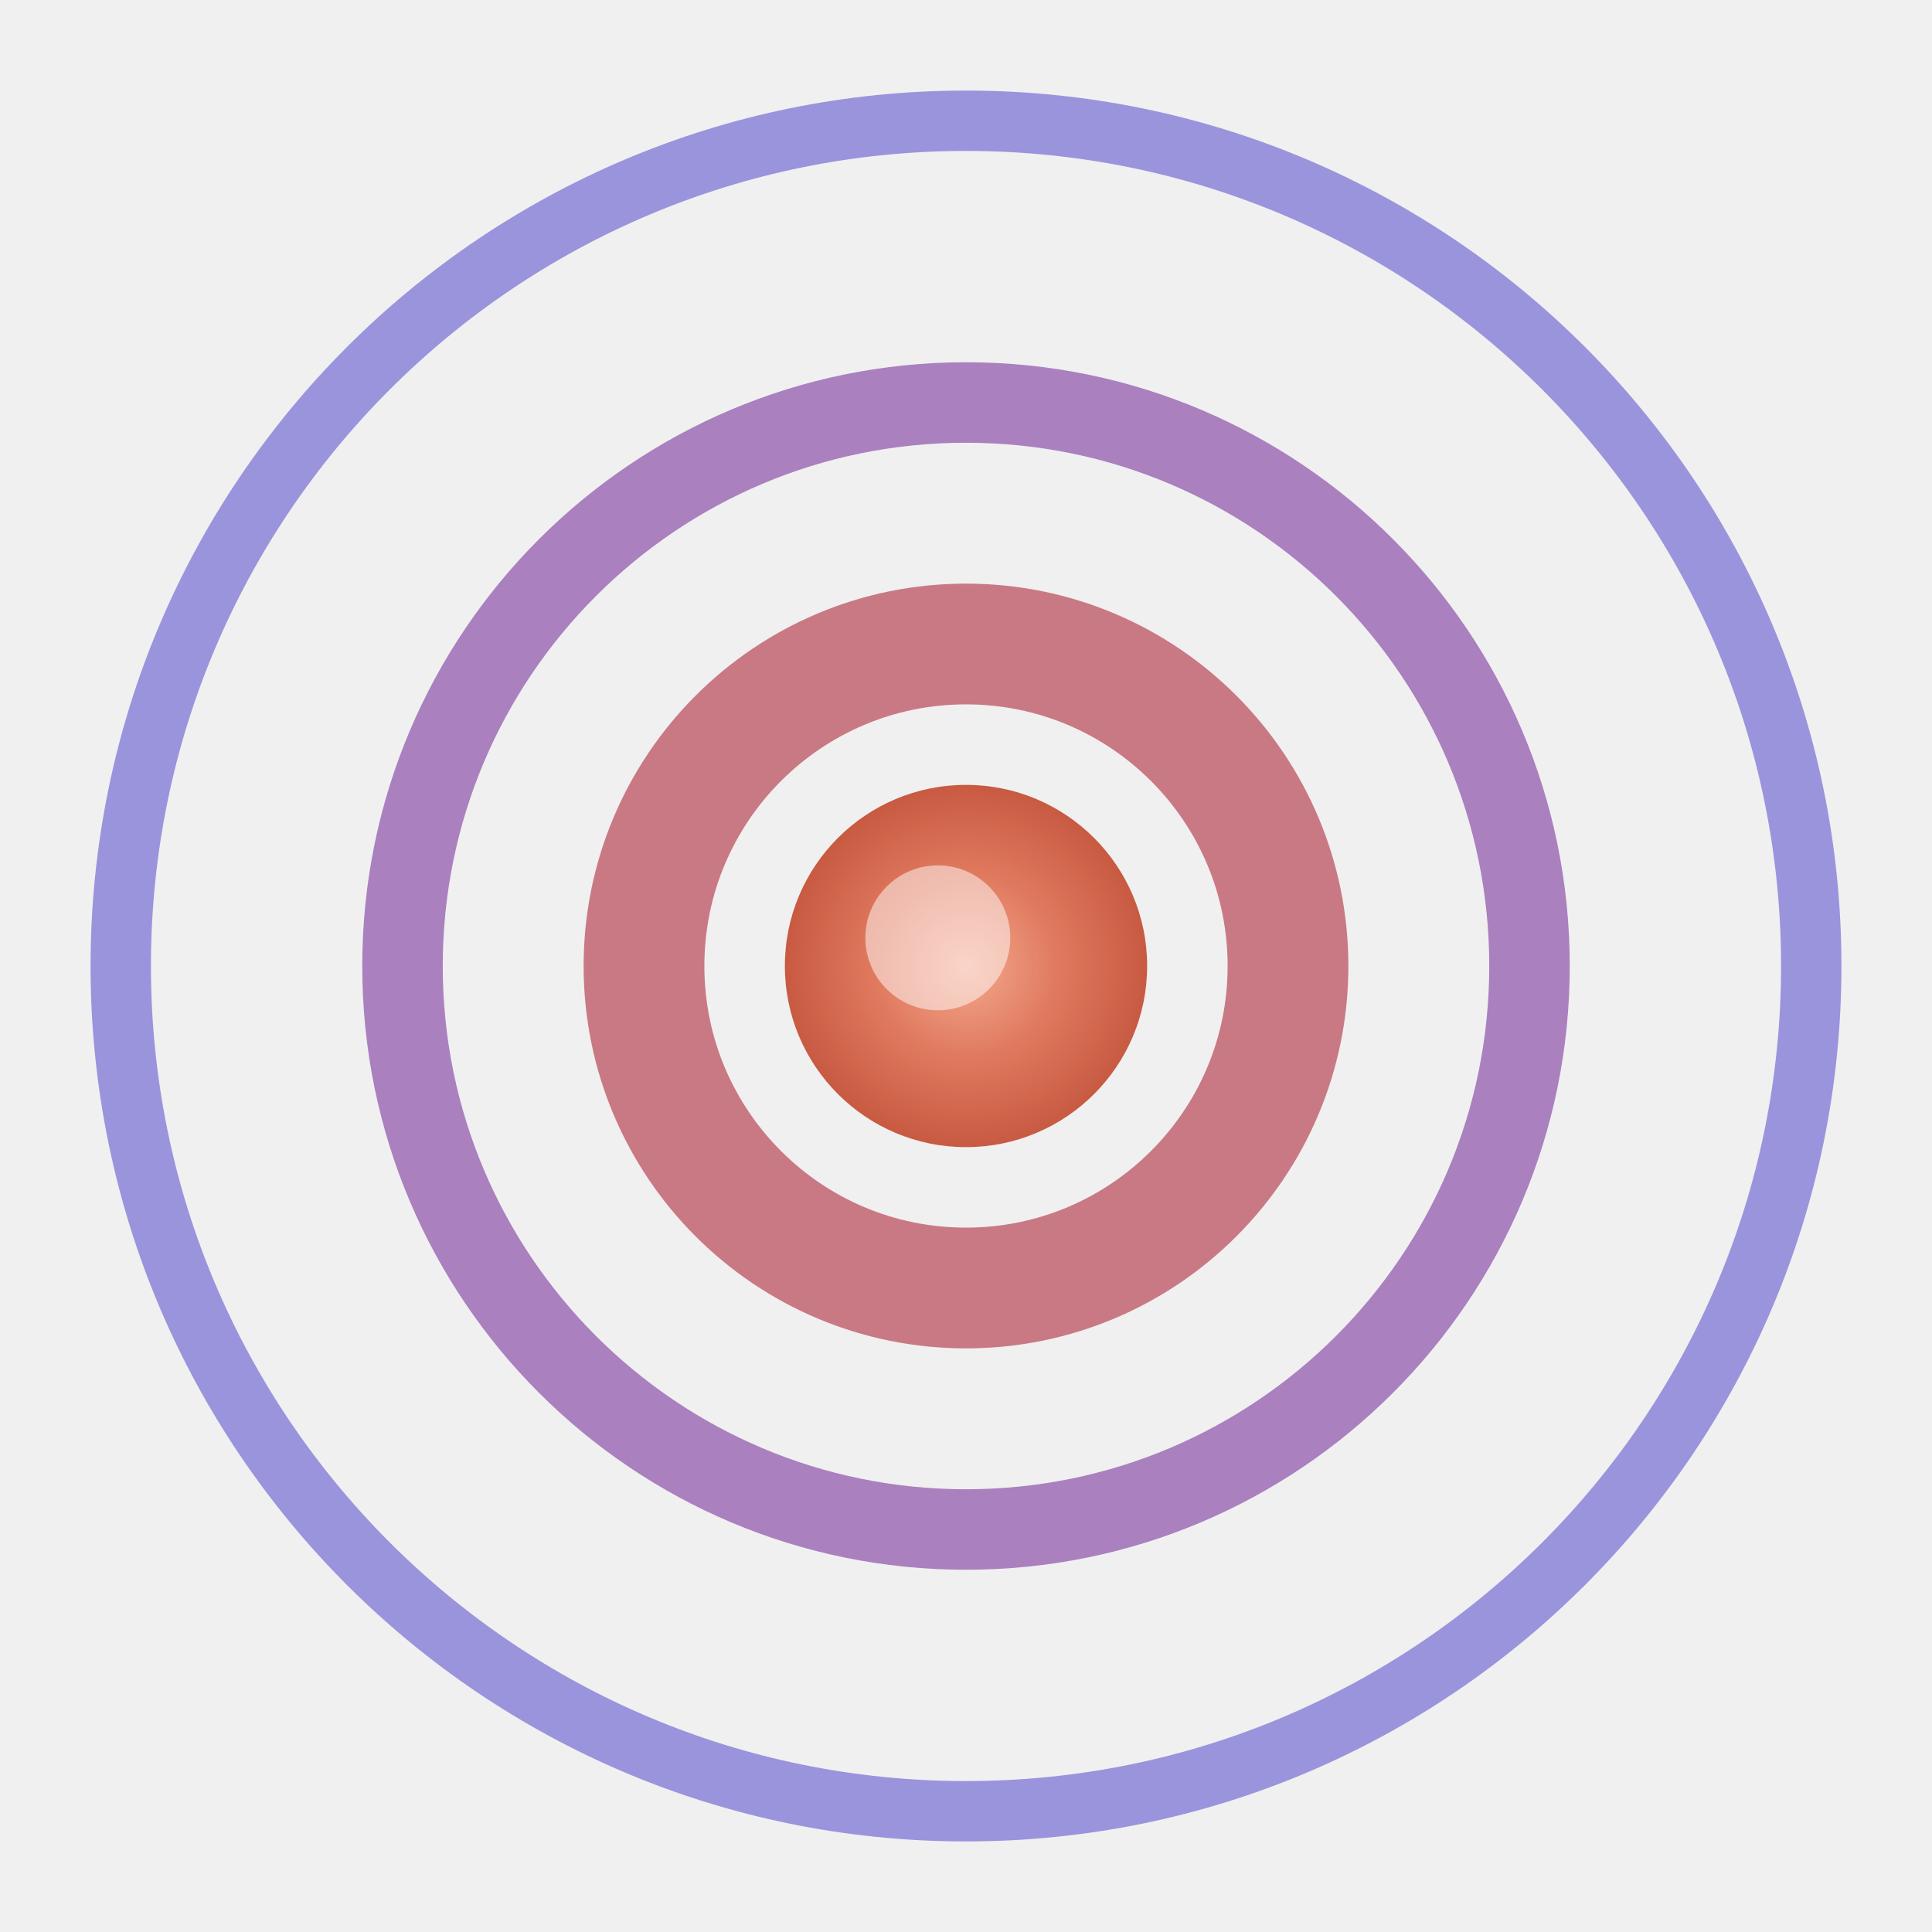
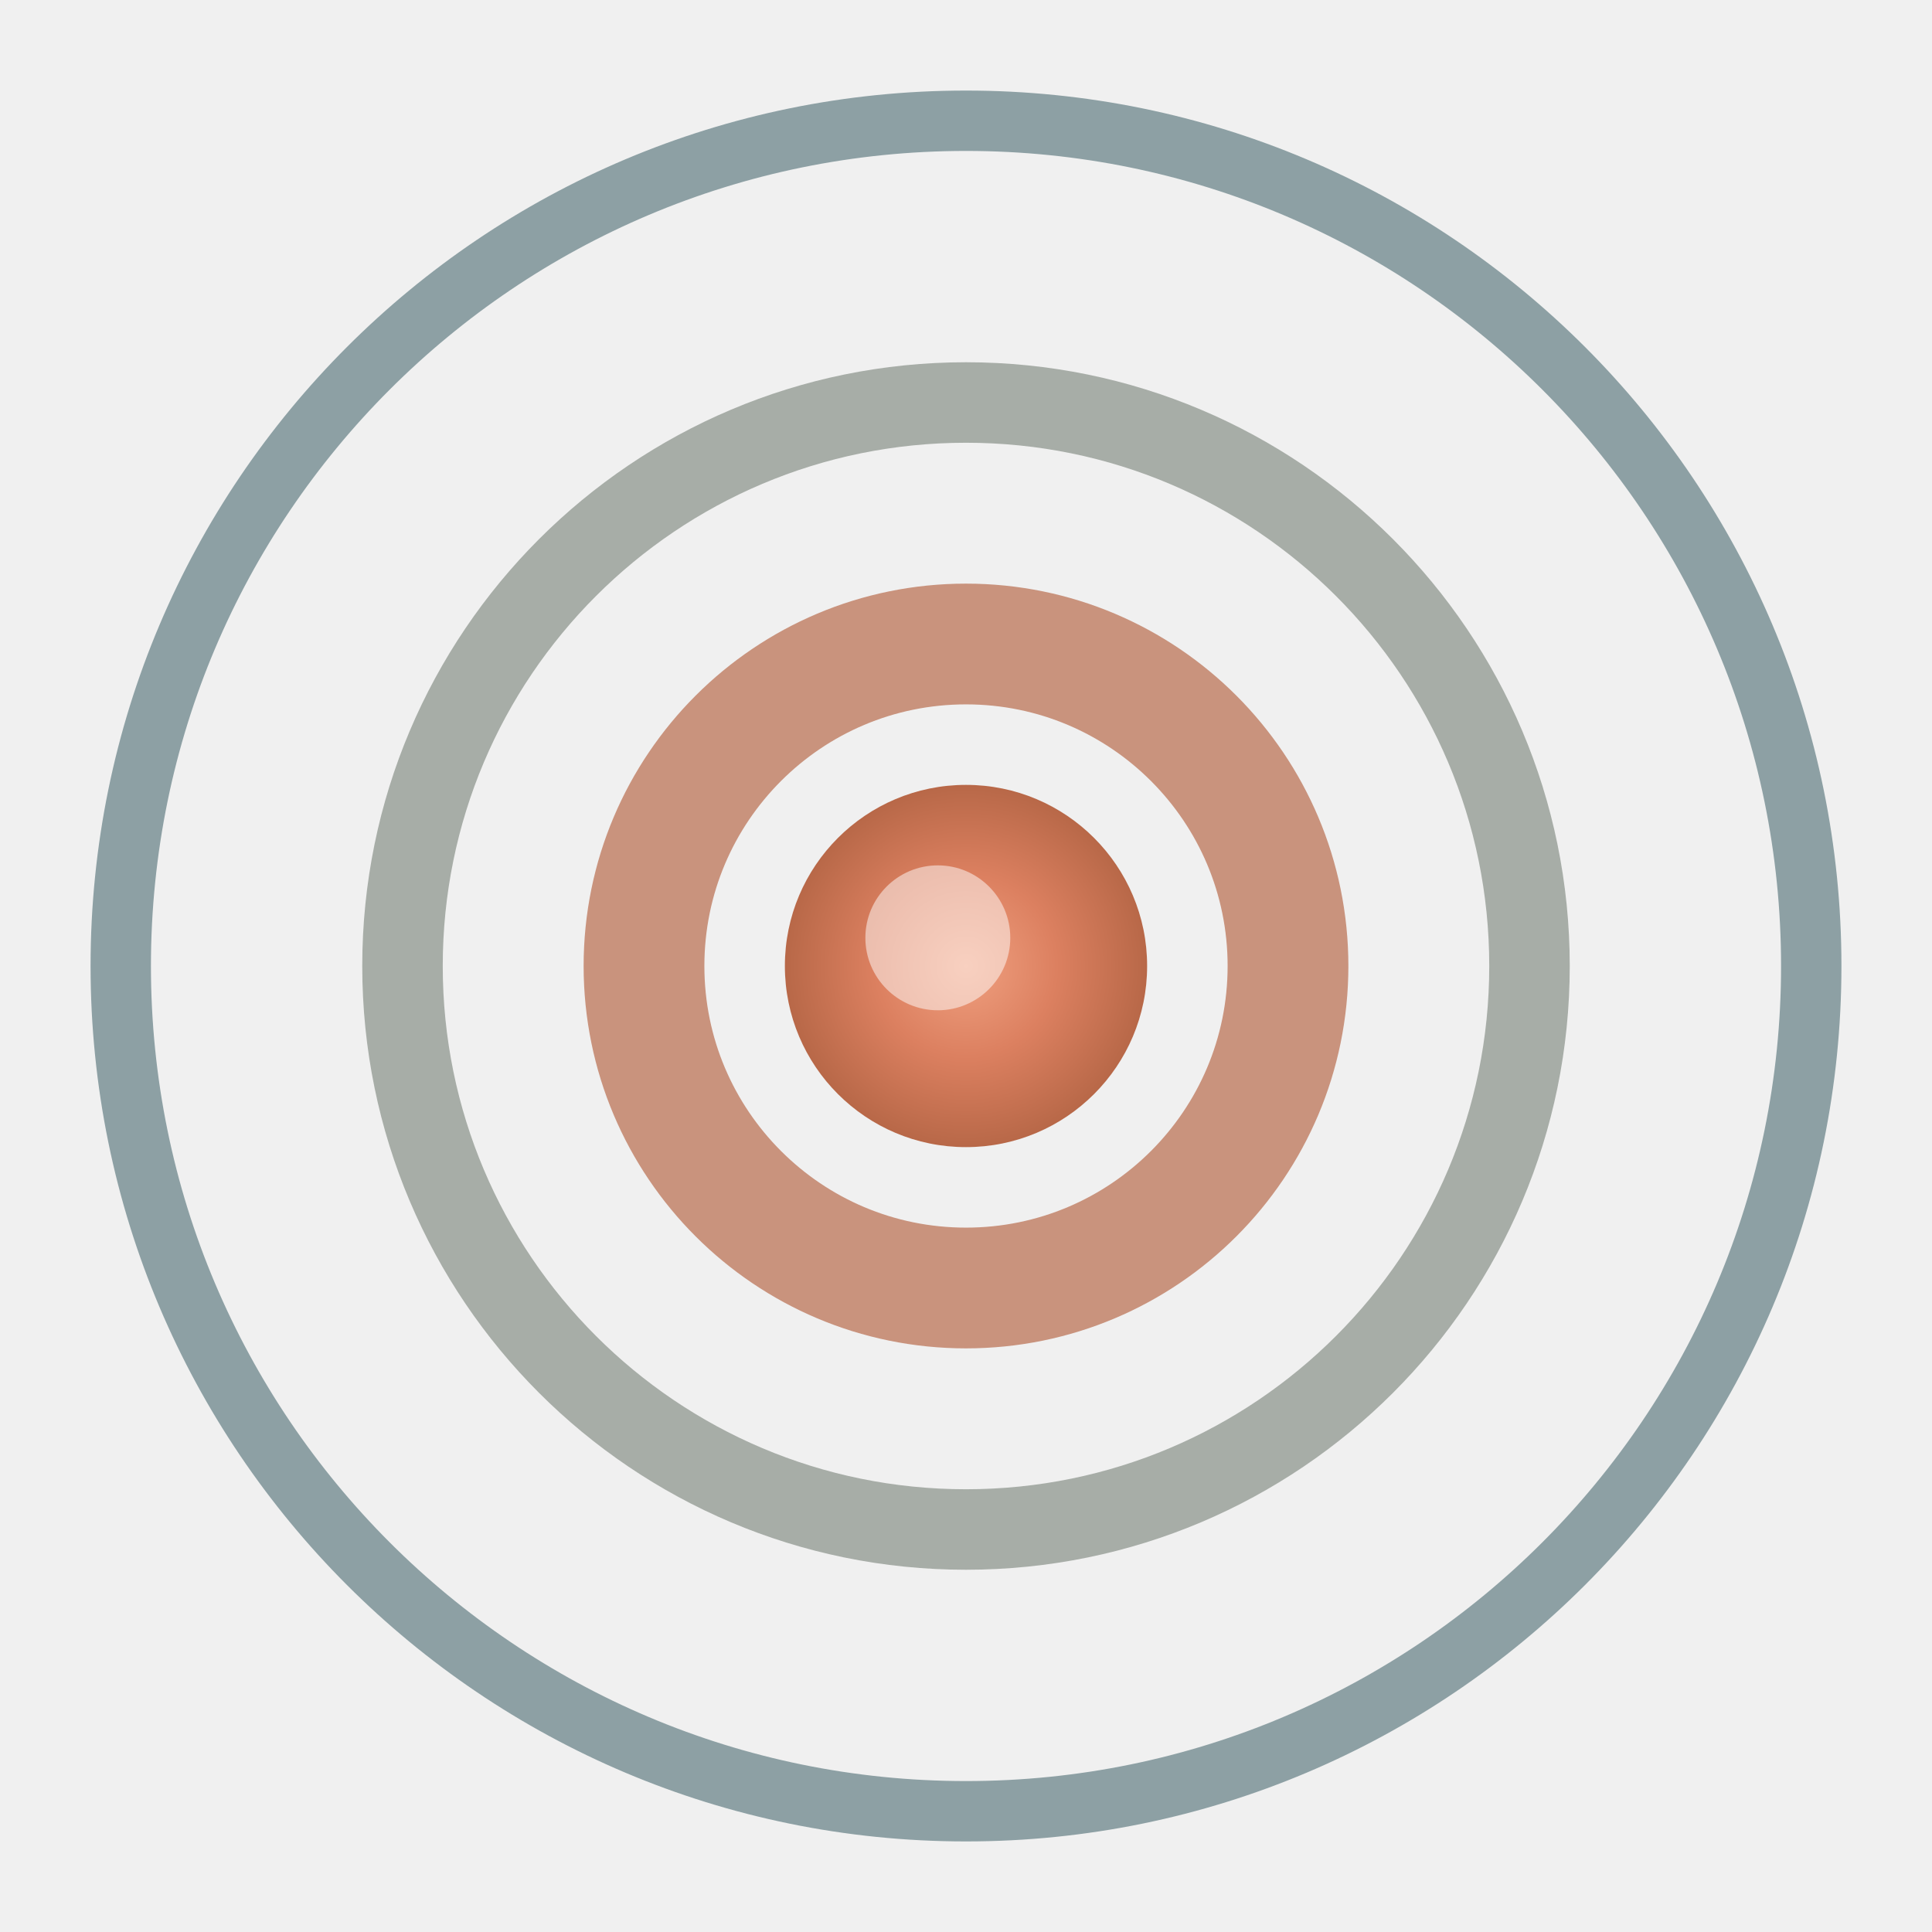
<svg xmlns="http://www.w3.org/2000/svg" viewBox="0 0 48 48" fill="none">
  <defs>
    <radialGradient id="seedFavicon" cx="50%" cy="50%" r="50%">
-       <stop offset="0%" stop-color="#F4A990" />
-       <stop offset="50%" stop-color="#E07A5F" />
-       <stop offset="100%" stop-color="#C85A42" />
+       <stop offset="0%" stop-color="#F0A080" />
+       <stop offset="50%" stop-color="#DC8060" />
+       <stop offset="100%" stop-color="#B86848" />
    </radialGradient>
  </defs>
-   <circle cx="24" cy="24" r="21" stroke="#4338CA" stroke-width="1.5" opacity="0.5" fill="none" />
-   <circle cx="24" cy="24" r="14" stroke="#8B50AA" stroke-width="2" opacity="0.7" fill="none" />
-   <circle cx="24" cy="24" r="8" stroke="#C46B78" stroke-width="3" opacity="0.9" fill="none" />
+   <circle cx="24" cy="24" r="21" stroke="#2A5058" stroke-width="1.5" opacity="0.5" fill="none" />
+   <circle cx="24" cy="24" r="14" stroke="#889088" stroke-width="2" opacity="0.7" fill="none" />
+   <circle cx="24" cy="24" r="8" stroke="#C48870" stroke-width="3" opacity="0.9" fill="none" />
  <circle cx="24" cy="24" r="4.5" fill="url(#seedFavicon)" />
  <circle cx="23.3" cy="23.3" r="1.8" fill="white" opacity="0.5" />
</svg>
